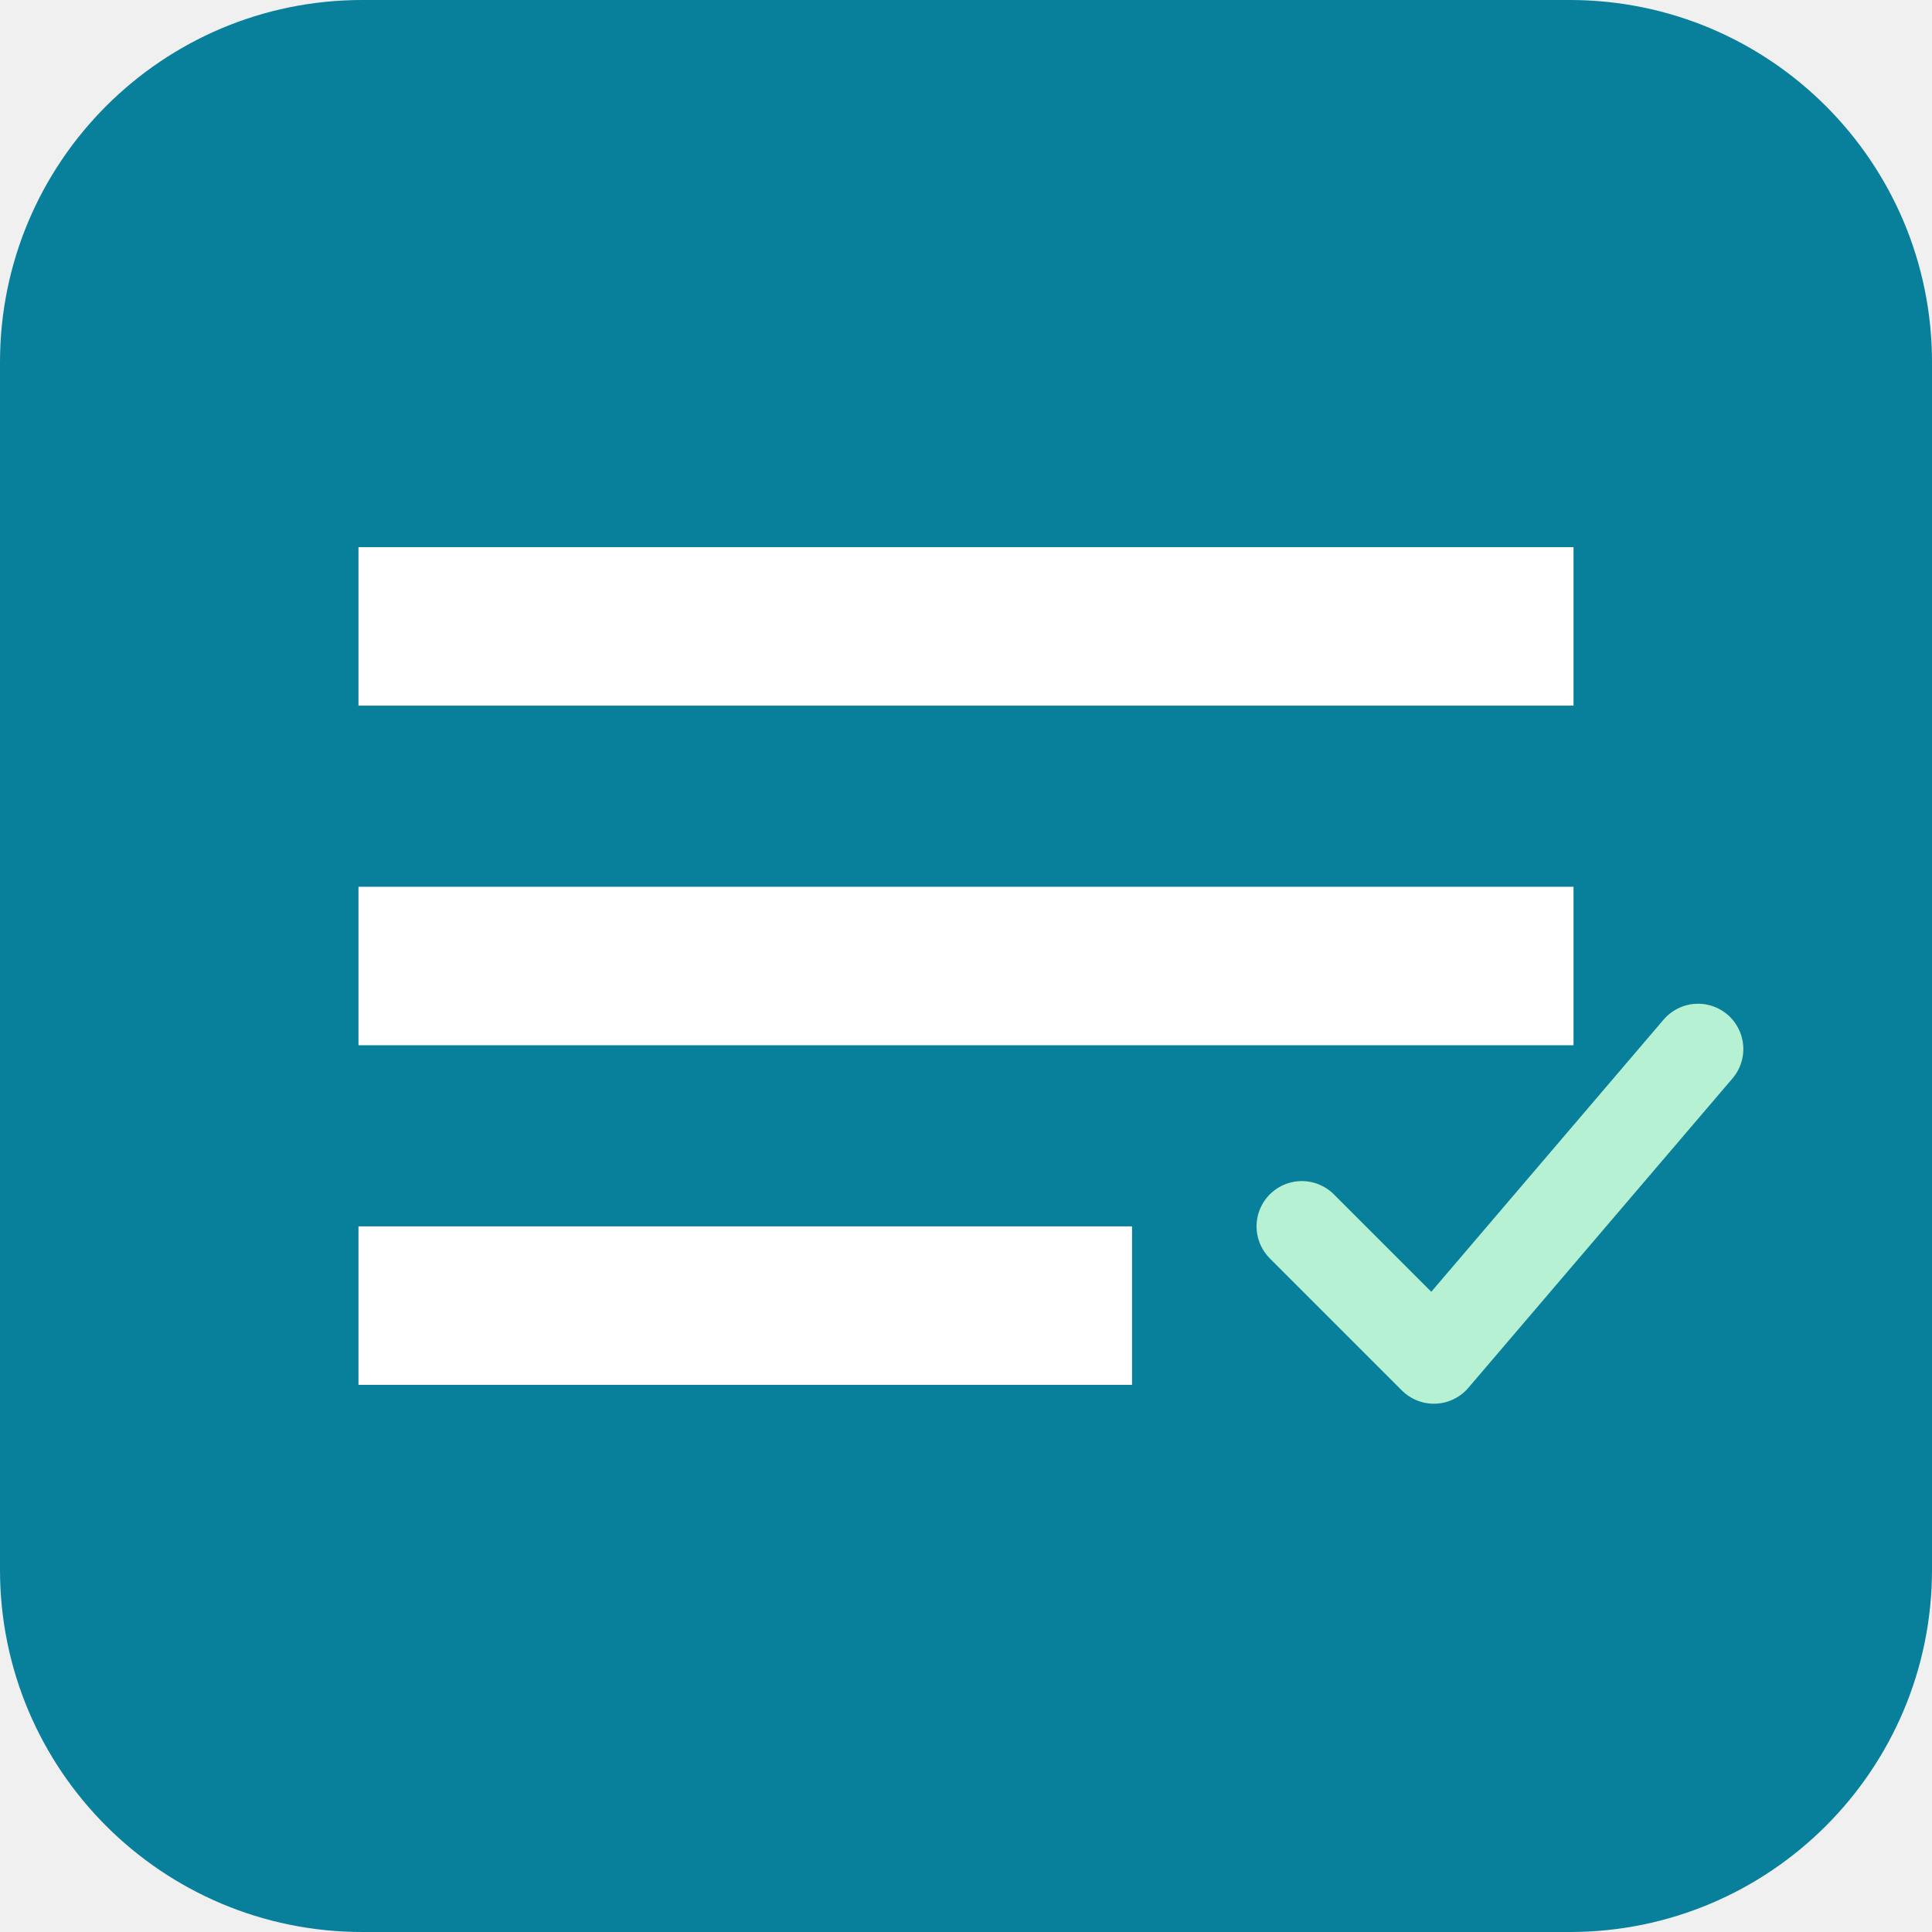
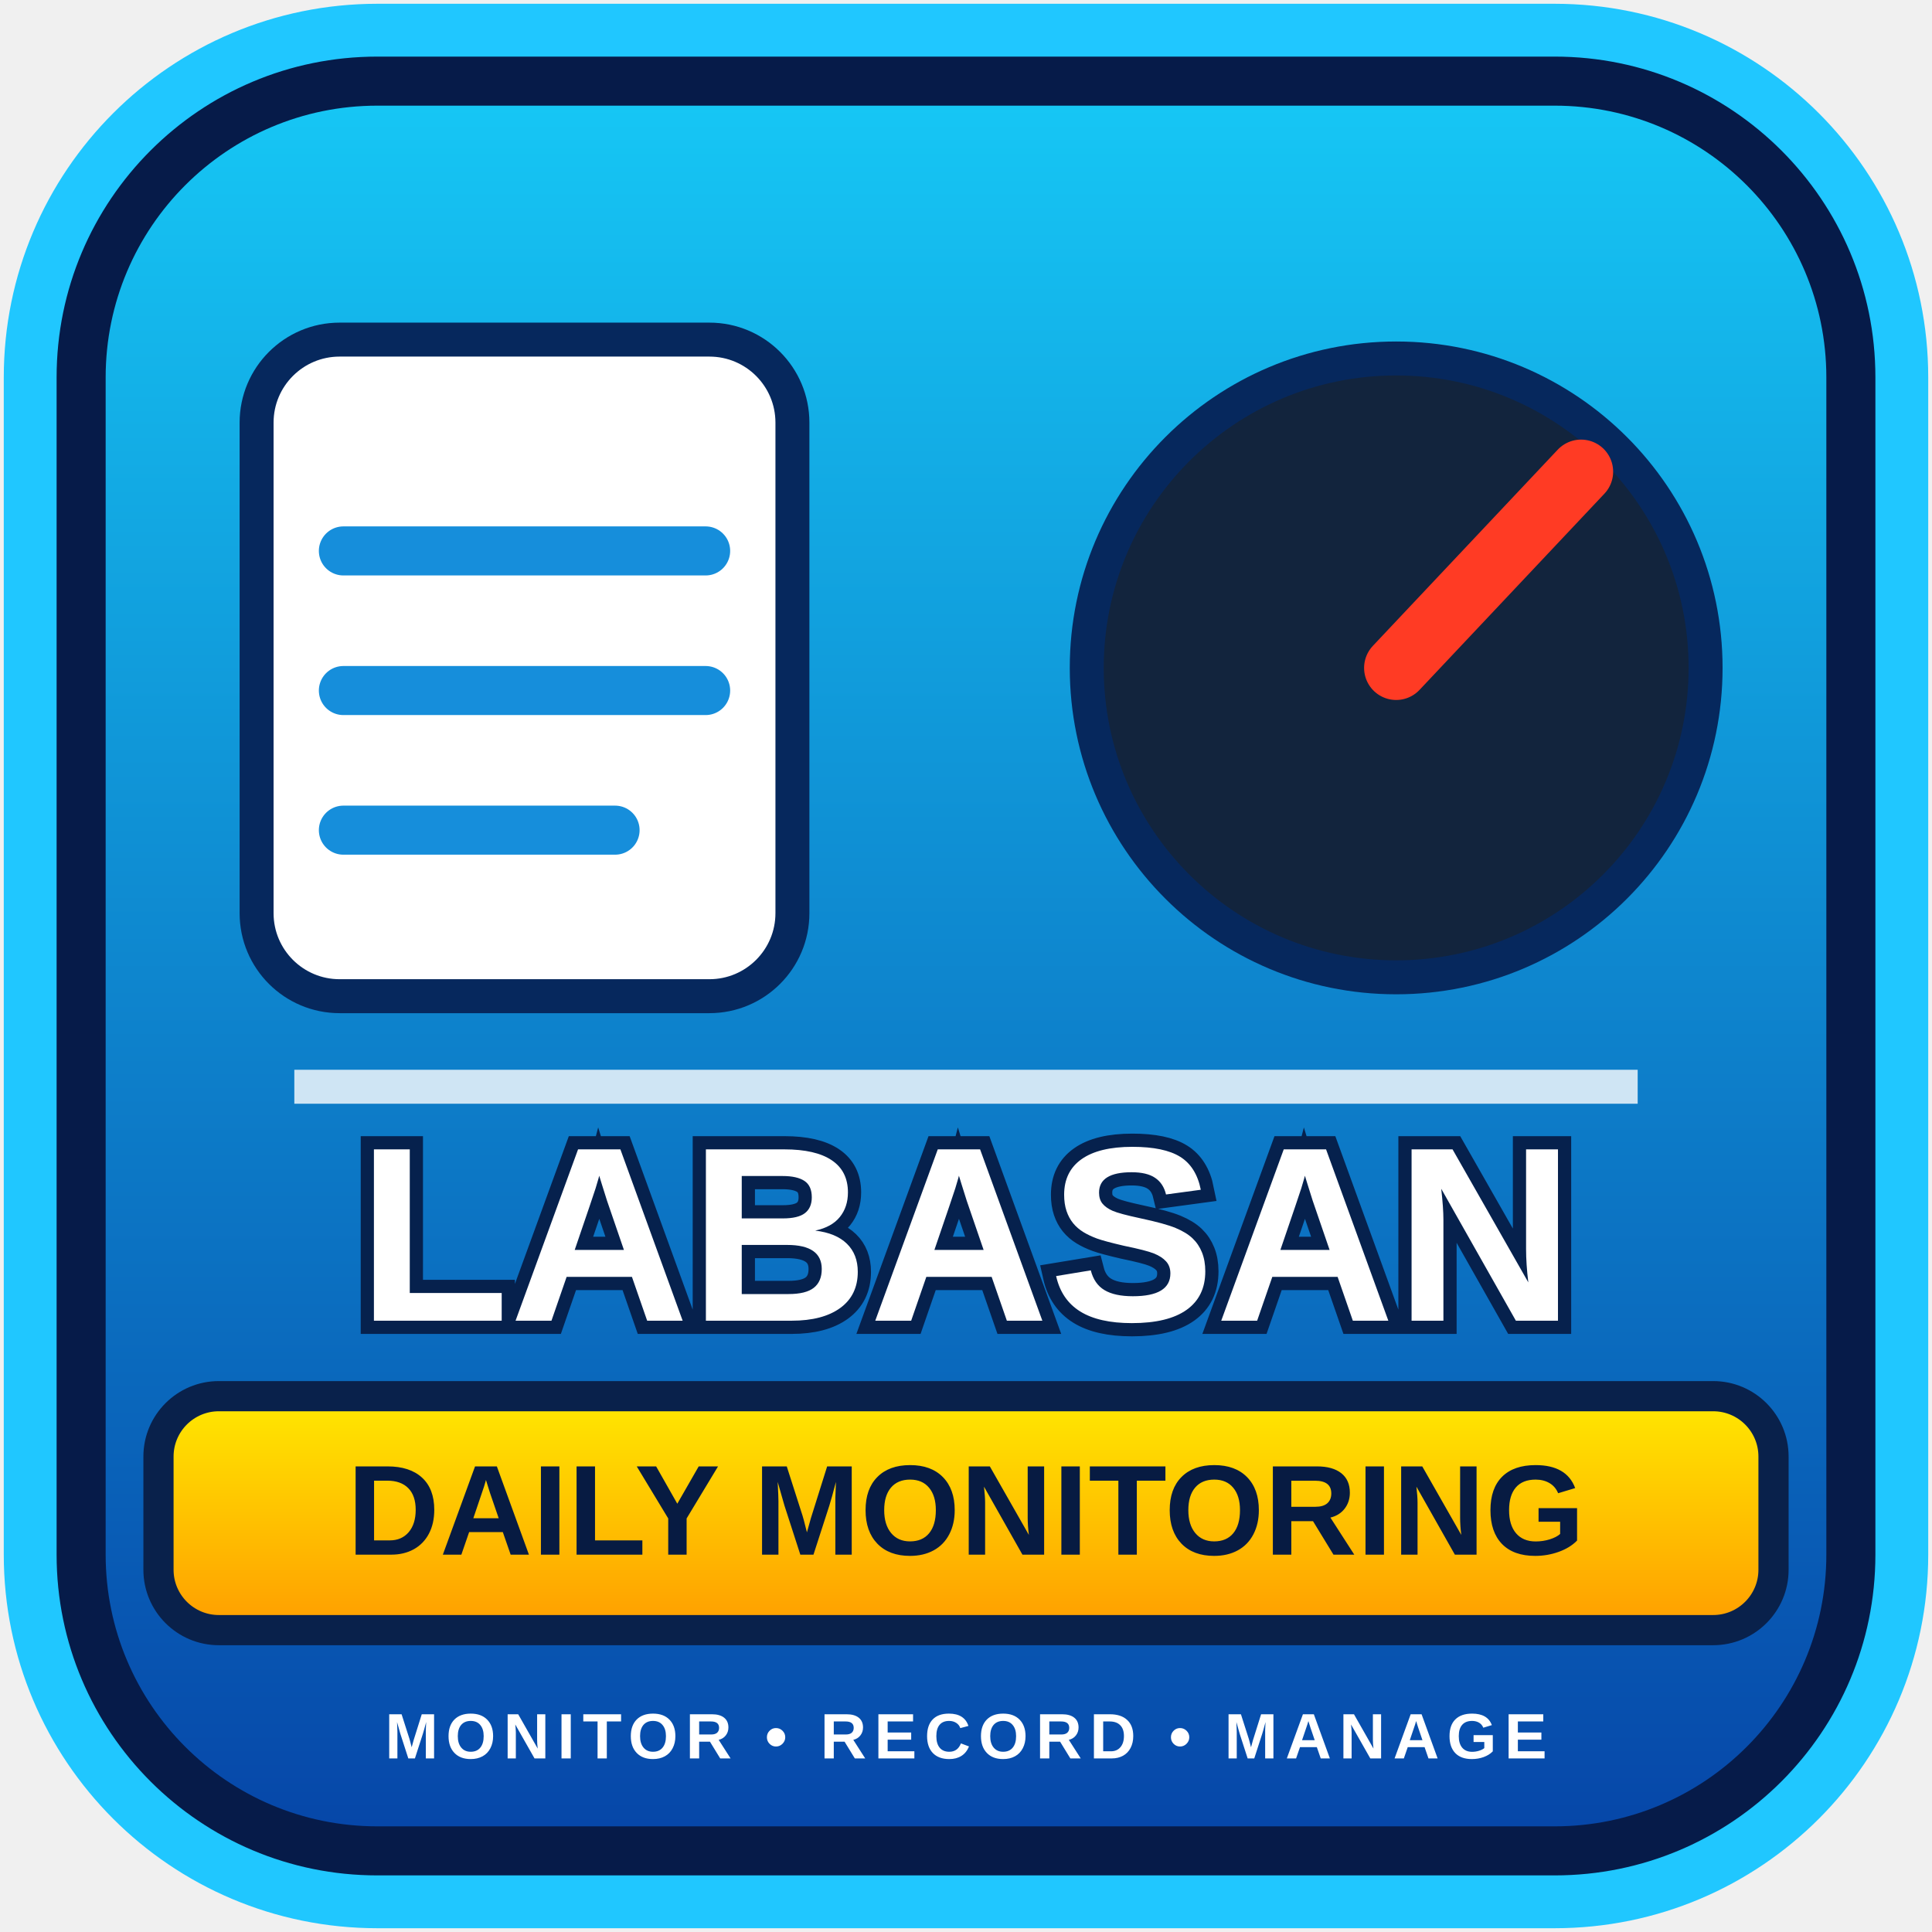
<svg xmlns="http://www.w3.org/2000/svg" viewBox="0 0 512 512">
-   <rect width="512" height="512" rx="96" fill="#087f9b" />
-   <path d="M95 145h322v42H95zm0 90h322v42H95zm0 90h205v42H95z" fill="#fff" />
-   <path d="M345 325l35 35 70-82" fill="none" stroke="#b7f1d3" stroke-width="24" stroke-linecap="round" stroke-linejoin="round" />
+   <defs>
+     <linearGradient id="b" x2="0" y2="1">
+       <stop stop-color="#16c7f5" />
+       <stop offset="1" stop-color="#0646a8" />
+     </linearGradient>
+     <linearGradient id="y" x2="0" y2="1">
+       <stop stop-color="#ffe900" />
+       <stop offset="1" stop-color="#ff9d00" />
+     </linearGradient>
+   </defs>
+   <rect x="8" y="8" width="496" height="496" rx="92" fill="#061b49" stroke="#20c7ff" stroke-width="14" />
+   <rect x="28" y="28" width="456" height="456" rx="72" fill="url(#b)" />
+   <g fill="#fff" stroke="#06285d" stroke-width="9" stroke-linejoin="round">
+     <rect x="68" y="90" width="142" height="174" rx="22" />
+     <path d="M91 146h96M91 183h96M91 220h72" fill="none" stroke="#168edb" stroke-width="13" stroke-linecap="round" />
+     <circle cx="370" cy="177" r="82" fill="#12243d" />
+     <path d="M370 177l49-52" stroke="#ff3b24" stroke-width="17" stroke-linecap="round" />
+   </g>
+   <path d="M78 288h356" stroke="#fff" stroke-width="9" opacity=".8" />
+   <text x="256" y="350" text-anchor="middle" font-family="Arial,sans-serif" font-size="66" font-weight="900" fill="#fff" stroke="#06214d" stroke-width="7" paint-order="stroke">LABASAN</text>
+   <rect x="42" y="370" width="428" height="62" rx="16" fill="url(#y)" stroke="#09214b" stroke-width="8" />
+   <text x="256" y="412" text-anchor="middle" font-family="Arial,sans-serif" font-size="34" font-weight="900" fill="#071b42">DAILY MONITORING</text>
+   <text x="256" y="466" text-anchor="middle" font-family="Arial,sans-serif" font-size="17" font-weight="700" letter-spacing="2" fill="#fff">MONITOR • RECORD • MANAGE</text>
</svg>
